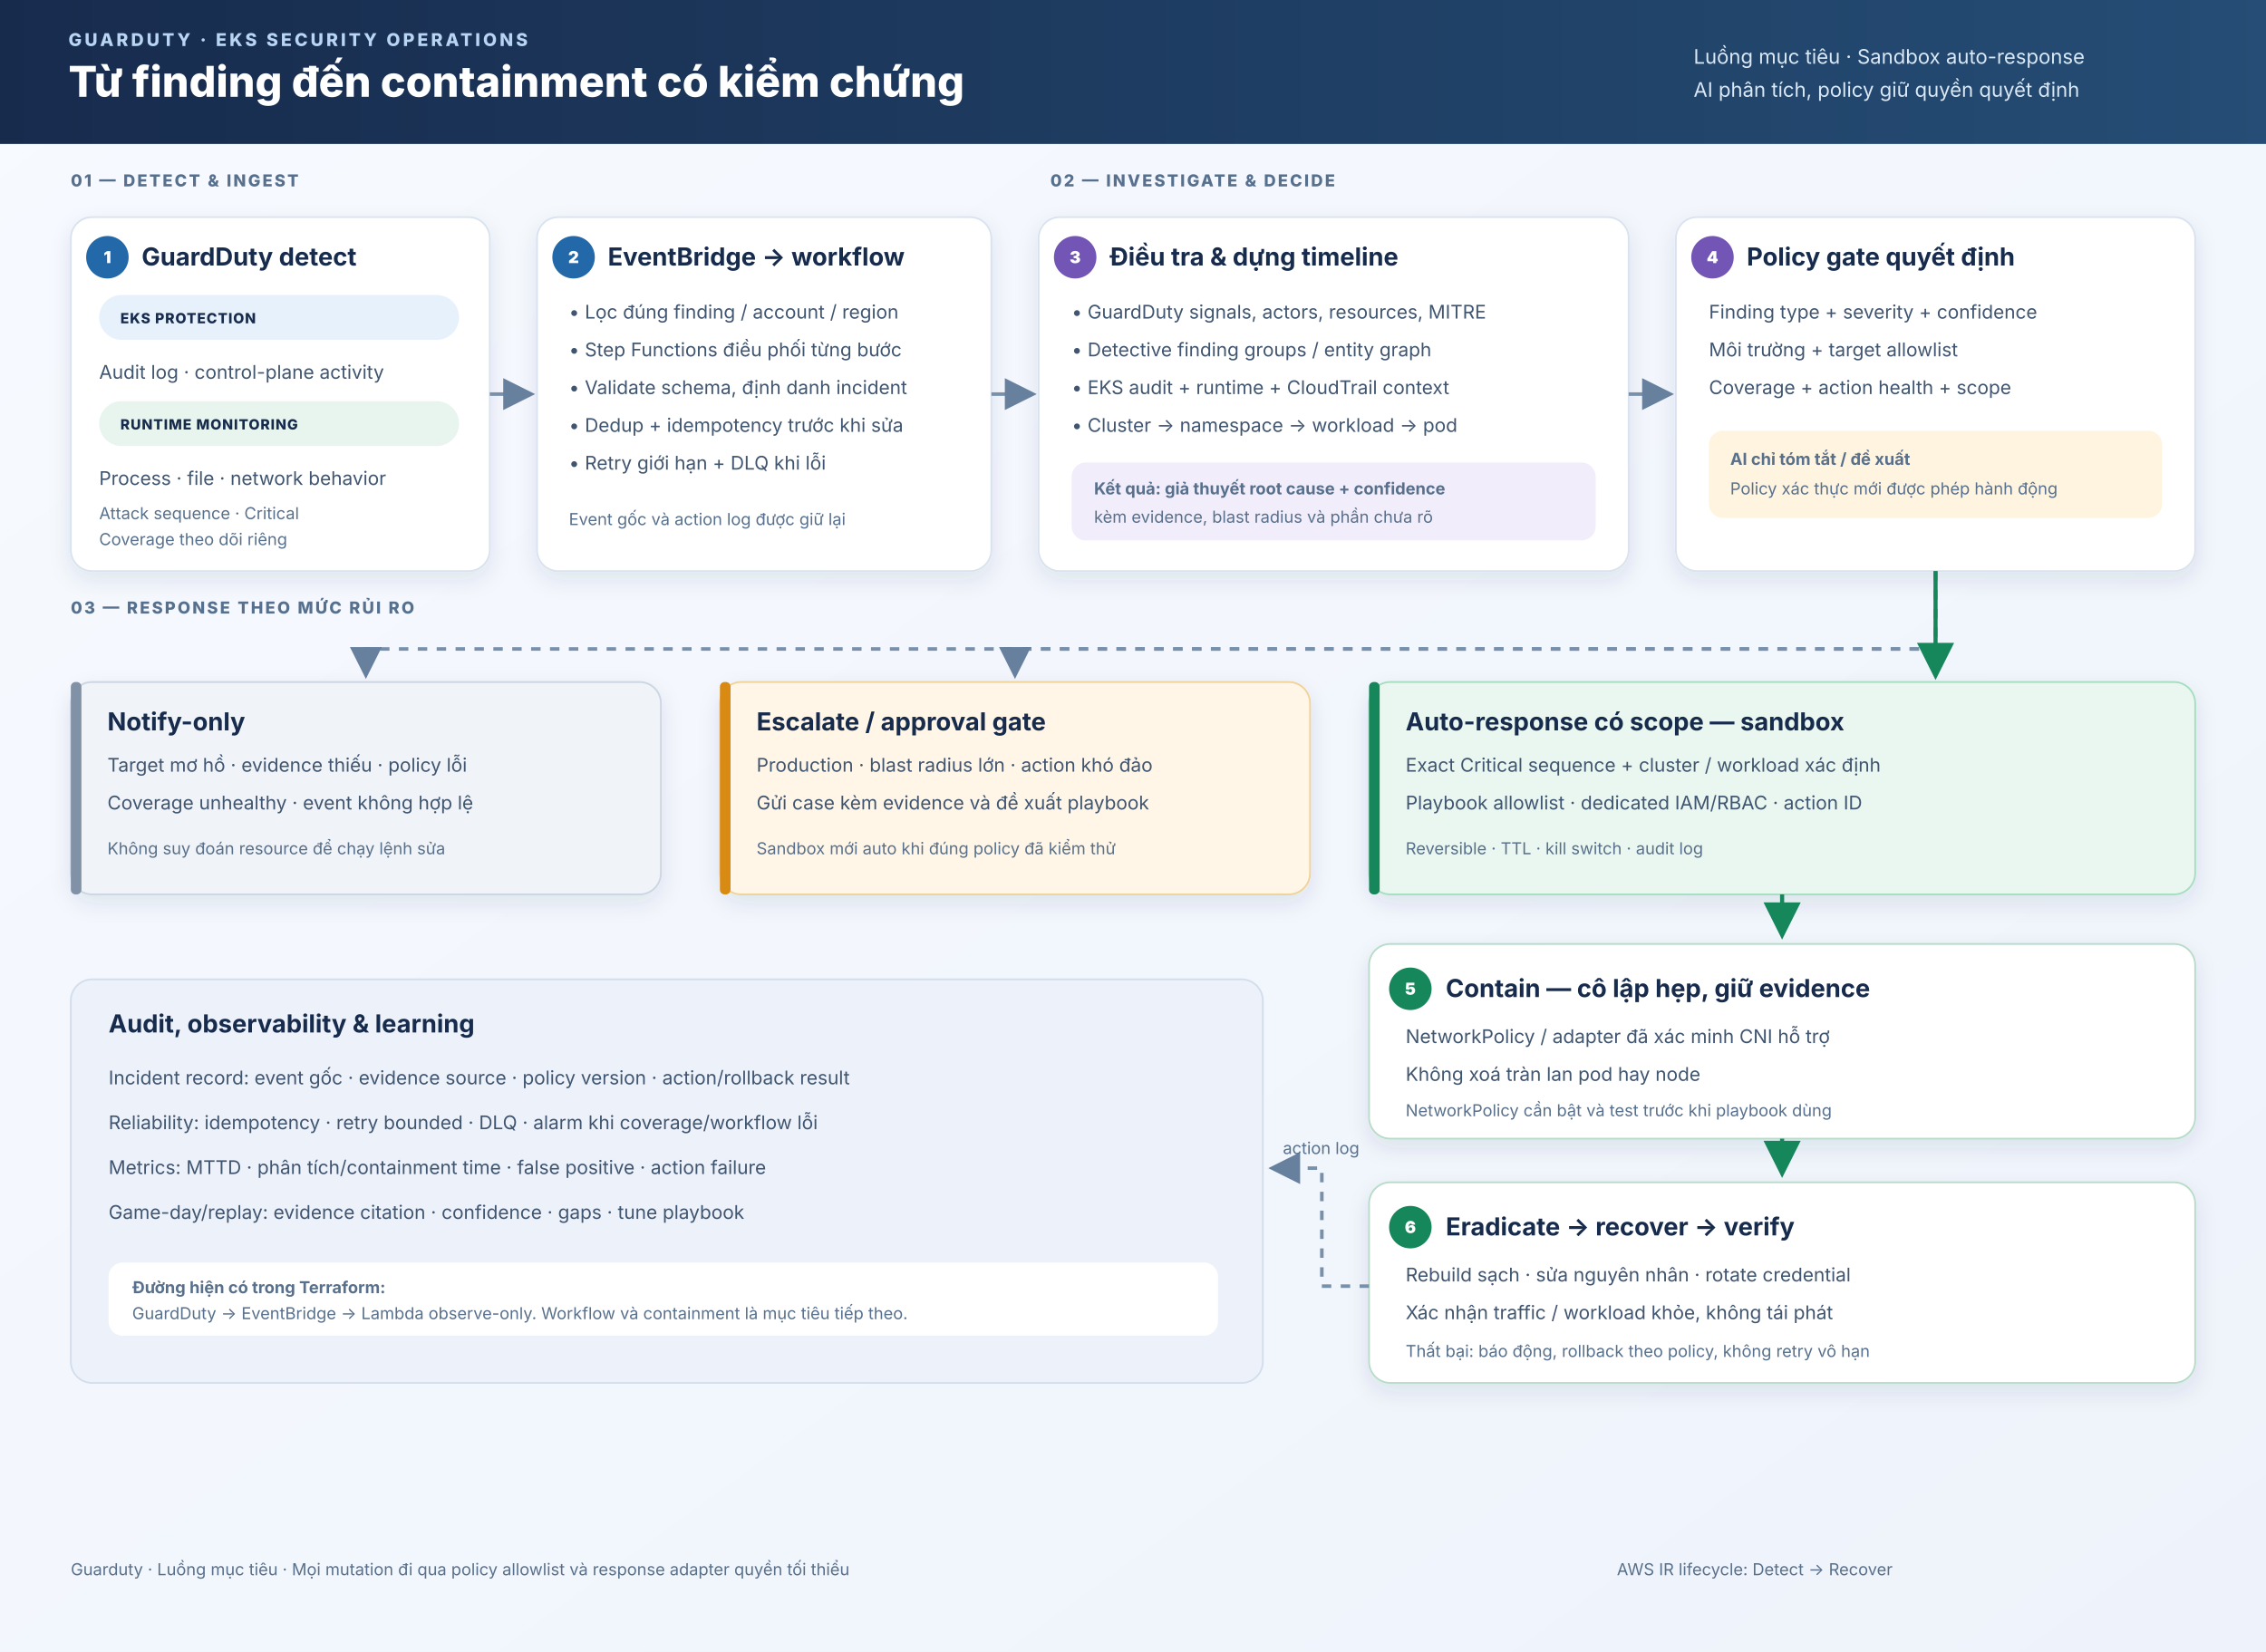
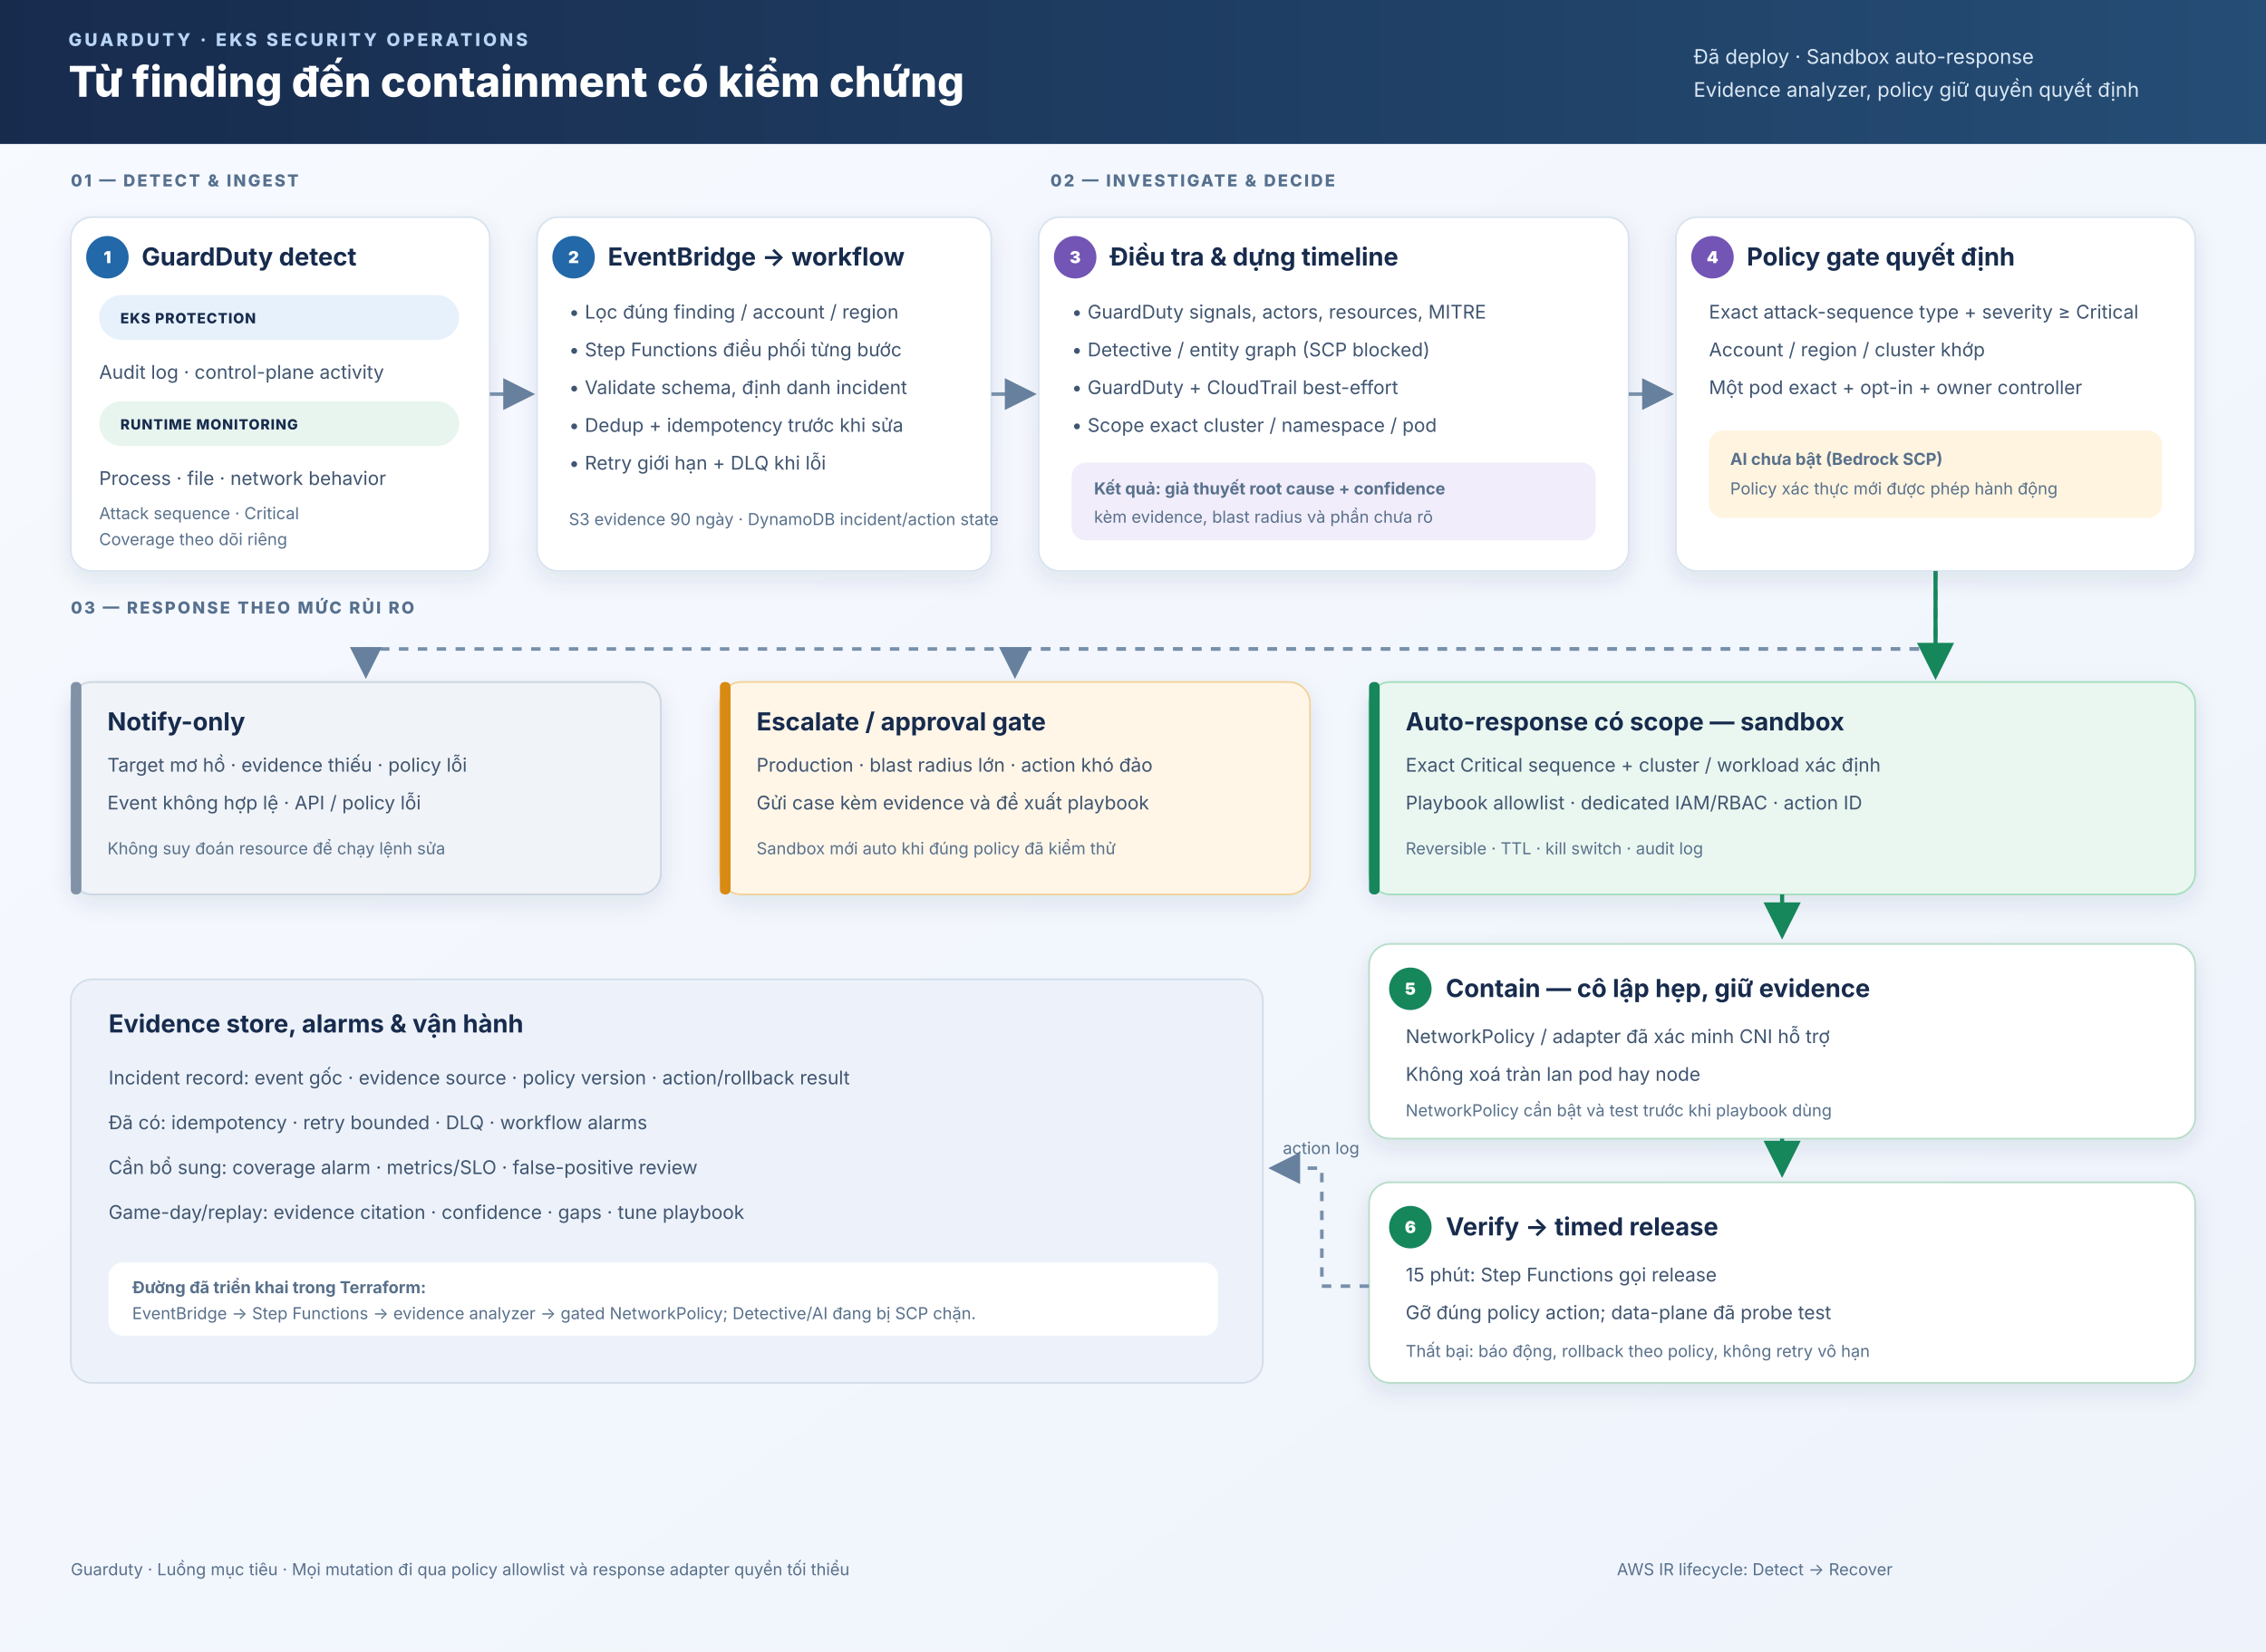
<svg xmlns="http://www.w3.org/2000/svg" viewBox="0 0 1920 1400" role="img" aria-labelledby="title desc">
  <defs>
    <linearGradient id="bg" x1="0" y1="0" x2="1" y2="1">
      <stop offset="0" stop-color="#f7faff" />
      <stop offset="1" stop-color="#eef3fb" />
    </linearGradient>
    <linearGradient id="hero" x1="0" y1="0" x2="1" y2="0">
      <stop offset="0" stop-color="#172b4d" />
      <stop offset="1" stop-color="#254d75" />
    </linearGradient>
    <filter id="shadow" x="-10%" y="-10%" width="120%" height="130%">
      <feDropShadow dx="0" dy="7" stdDeviation="9" flood-color="#142b4a" flood-opacity=".10" />
    </filter>
    <marker id="arrow" viewBox="0 0 10 10" refX="8" refY="5" markerWidth="9" markerHeight="9" orient="auto-start-reverse">
      <path d="M 0 0 L 10 5 L 0 10 z" fill="#66809e" />
    </marker>
    <marker id="arrow-green" viewBox="0 0 10 10" refX="8" refY="5" markerWidth="9" markerHeight="9" orient="auto">
      <path d="M 0 0 L 10 5 L 0 10 z" fill="#16865b" />
    </marker>
    <style>
      text{font-family:Inter,ui-sans-serif,system-ui,-apple-system,"Segoe UI",sans-serif;fill:#172b4d}
      .eyebrow{font-size:15px;font-weight:800;letter-spacing:2.4px;fill:#b9d5f4}
      .title{font-size:36px;font-weight:800;fill:#fff}
      .subtitle{font-size:17px;fill:#dbe8f5}
      .lane{font-size:14px;font-weight:800;letter-spacing:1.7px;fill:#56708e}
      .card{fill:#fff;stroke:#d9e3ef;stroke-width:1.5;rx:18;filter:url(#shadow)}
      .card-title{font-size:21px;font-weight:750}
      .body{font-size:16px;fill:#405570}
      .small{font-size:14px;fill:#58708b}
      .pill{font-size:12px;font-weight:800;letter-spacing:.7px}
      .number{font-size:14px;font-weight:850;fill:#fff}
      .arrow{fill:none;stroke:#7890aa;stroke-width:3;marker-end:url(#arrow)}
      .arrow-green{fill:none;stroke:#16865b;stroke-width:3.5;marker-end:url(#arrow-green)}
      .dash{stroke-dasharray:8 8}
    </style>
  </defs>
  <rect width="1920" height="1400" fill="url(#bg)" />
  <rect x="0" y="0" width="1920" height="122" fill="url(#hero)" />
  <text x="58" y="39" class="eyebrow">GUARDUTY · EKS SECURITY OPERATIONS</text>
  <text x="58" y="82" class="title">Từ finding đến containment có kiểm chứng</text>
-   <text x="1435" y="54" class="subtitle">Luồng mục tiêu · Sandbox auto-response</text>
-   <text x="1435" y="82" class="subtitle">AI phân tích, policy giữ quyền quyết định</text>
+   <text x="1435" y="54" class="subtitle">Đã deploy · Sandbox auto-response</text>
+   <text x="1435" y="82" class="subtitle">Evidence analyzer, policy giữ quyền quyết định</text>
  <text x="60" y="158" class="lane">01 — DETECT &amp; INGEST</text>
  <text x="890" y="158" class="lane">02 — INVESTIGATE &amp; DECIDE</text>
  <rect x="60" y="184" width="355" height="300" class="card" />
  <circle cx="91" cy="218" r="18" fill="#2368a8" />
  <text x="91" y="223" text-anchor="middle" class="number">1</text>
  <text x="120" y="225" class="card-title">GuardDuty detect</text>
  <rect x="84" y="250" width="305" height="38" rx="19" fill="#e7f1fc" />
  <text x="102" y="274" class="pill" fill="#2368a8">EKS PROTECTION</text>
  <text x="84" y="321" class="body">Audit log · control-plane activity</text>
  <rect x="84" y="340" width="305" height="38" rx="19" fill="#e8f5ef" />
  <text x="102" y="364" class="pill" fill="#16865b">RUNTIME MONITORING</text>
  <text x="84" y="411" class="body">Process · file · network behavior</text>
  <text x="84" y="440" class="small">Attack sequence · Critical</text>
  <text x="84" y="462" class="small">Coverage theo dõi riêng</text>
  <rect x="455" y="184" width="385" height="300" class="card" />
  <circle cx="486" cy="218" r="18" fill="#2368a8" />
  <text x="486" y="223" text-anchor="middle" class="number">2</text>
  <text x="515" y="225" class="card-title">EventBridge → workflow</text>
  <text x="482" y="270" class="body">• Lọc đúng finding / account / region</text>
  <text x="482" y="302" class="body">• Step Functions điều phối từng bước</text>
  <text x="482" y="334" class="body">• Validate schema, định danh incident</text>
  <text x="482" y="366" class="body">• Dedup + idempotency trước khi sửa</text>
  <text x="482" y="398" class="body">• Retry giới hạn + DLQ khi lỗi</text>
-   <text x="482" y="445" class="small">Event gốc và action log được giữ lại</text>
+   <text x="482" y="445" class="small">S3 evidence 90 ngày · DynamoDB incident/action state</text>
  <rect x="880" y="184" width="500" height="300" class="card" />
  <circle cx="911" cy="218" r="18" fill="#7255b5" />
  <text x="911" y="223" text-anchor="middle" class="number">3</text>
  <text x="940" y="225" class="card-title">Điều tra &amp; dựng timeline</text>
  <text x="908" y="270" class="body">• GuardDuty signals, actors, resources, MITRE</text>
-   <text x="908" y="302" class="body">• Detective finding groups / entity graph</text>
-   <text x="908" y="334" class="body">• EKS audit + runtime + CloudTrail context</text>
-   <text x="908" y="366" class="body">• Cluster → namespace → workload → pod</text>
+   <text x="908" y="302" class="body">• Detective / entity graph (SCP blocked)</text>
+   <text x="908" y="334" class="body">• GuardDuty + CloudTrail best-effort</text>
+   <text x="908" y="366" class="body">• Scope exact cluster / namespace / pod</text>
  <rect x="908" y="392" width="444" height="66" rx="12" fill="#f1edfb" />
  <text x="927" y="419" class="small" font-weight="750">Kết quả: giả thuyết root cause + confidence</text>
  <text x="927" y="443" class="small">kèm evidence, blast radius và phần chưa rõ</text>
  <rect x="1420" y="184" width="440" height="300" class="card" />
  <circle cx="1451" cy="218" r="18" fill="#7255b5" />
  <text x="1451" y="223" text-anchor="middle" class="number">4</text>
  <text x="1480" y="225" class="card-title">Policy gate quyết định</text>
-   <text x="1448" y="270" class="body">Finding type + severity + confidence</text>
-   <text x="1448" y="302" class="body">Môi trường + target allowlist</text>
-   <text x="1448" y="334" class="body">Coverage + action health + scope</text>
+   <text x="1448" y="270" class="body">Exact attack-sequence type + severity ≥ Critical</text>
+   <text x="1448" y="302" class="body">Account / region / cluster khớp</text>
+   <text x="1448" y="334" class="body">Một pod exact + opt-in + owner controller</text>
  <rect x="1448" y="365" width="384" height="74" rx="12" fill="#fff4df" />
-   <text x="1466" y="394" class="small" font-weight="750">AI chỉ tóm tắt / đề xuất</text>
+   <text x="1466" y="394" class="small" font-weight="750">AI chưa bật (Bedrock SCP)</text>
  <text x="1466" y="419" class="small">Policy xác thực mới được phép hành động</text>
  <path d="M415 334 H448" class="arrow" />
  <path d="M840 334 H873" class="arrow" />
  <path d="M1380 334 H1413" class="arrow" />
  <text x="60" y="520" class="lane">03 — RESPONSE THEO MỨC RỦI RO</text>
  <rect x="60" y="578" width="500" height="180" rx="18" fill="#f0f3f7" stroke="#ccd6e2" stroke-width="1.5" filter="url(#shadow)" />
  <rect x="60" y="578" width="9" height="180" rx="4" fill="#8292a6" />
  <text x="91" y="619" class="card-title">Notify-only</text>
  <text x="91" y="654" class="body">Target mơ hồ · evidence thiếu · policy lỗi</text>
-   <text x="91" y="686" class="body">Coverage unhealthy · event không hợp lệ</text>
+   <text x="91" y="686" class="body">Event không hợp lệ · API / policy lỗi</text>
  <text x="91" y="724" class="small">Không suy đoán resource để chạy lệnh sửa</text>
  <rect x="610" y="578" width="500" height="180" rx="18" fill="#fff6e8" stroke="#f0d39a" stroke-width="1.5" filter="url(#shadow)" />
  <rect x="610" y="578" width="9" height="180" rx="4" fill="#d88a12" />
  <text x="641" y="619" class="card-title">Escalate / approval gate</text>
  <text x="641" y="654" class="body">Production · blast radius lớn · action khó đảo</text>
  <text x="641" y="686" class="body">Gửi case kèm evidence và đề xuất playbook</text>
  <text x="641" y="724" class="small">Sandbox mới auto khi đúng policy đã kiểm thử</text>
  <rect x="1160" y="578" width="700" height="180" rx="18" fill="#eaf7f0" stroke="#a6dec0" stroke-width="1.5" filter="url(#shadow)" />
  <rect x="1160" y="578" width="9" height="180" rx="4" fill="#16865b" />
  <text x="1191" y="619" class="card-title">Auto-response có scope — sandbox</text>
  <text x="1191" y="654" class="body">Exact Critical sequence + cluster / workload xác định</text>
  <text x="1191" y="686" class="body">Playbook allowlist · dedicated IAM/RBAC · action ID</text>
  <text x="1191" y="724" class="small">Reversible · TTL · kill switch · audit log</text>
  <path d="M1640 484 V550 H310 V570" class="arrow dash" />
  <path d="M1640 484 V550 H860 V570" class="arrow dash" />
  <path d="M1640 484 V570" class="arrow-green" />
  <path d="M1510 758 V790" class="arrow-green" />
  <rect x="1160" y="800" width="700" height="165" rx="18" fill="#fff" stroke="#b8dcc9" stroke-width="1.5" filter="url(#shadow)" />
  <circle cx="1195" cy="838" r="18" fill="#16865b" />
  <text x="1195" y="843" text-anchor="middle" class="number">5</text>
  <text x="1225" y="845" class="card-title">Contain — cô lập hẹp, giữ evidence</text>
  <text x="1191" y="884" class="body">NetworkPolicy / adapter đã xác minh CNI hỗ trợ</text>
  <text x="1191" y="916" class="body">Không xoá tràn lan pod hay node</text>
  <text x="1191" y="946" class="small">NetworkPolicy cần bật và test trước khi playbook dùng</text>
  <path d="M1510 965 V992" class="arrow-green" />
  <rect x="1160" y="1002" width="700" height="170" rx="18" fill="#fff" stroke="#b8dcc9" stroke-width="1.5" filter="url(#shadow)" />
  <circle cx="1195" cy="1040" r="18" fill="#16865b" />
  <text x="1195" y="1045" text-anchor="middle" class="number">6</text>
-   <text x="1225" y="1047" class="card-title">Eradicate → recover → verify</text>
-   <text x="1191" y="1086" class="body">Rebuild sạch · sửa nguyên nhân · rotate credential</text>
-   <text x="1191" y="1118" class="body">Xác nhận traffic / workload khỏe, không tái phát</text>
+   <text x="1225" y="1047" class="card-title">Verify → timed release</text>
+   <text x="1191" y="1086" class="body">15 phút: Step Functions gọi release</text>
+   <text x="1191" y="1118" class="body">Gỡ đúng policy action; data-plane đã probe test</text>
  <text x="1191" y="1150" class="small">Thất bại: báo động, rollback theo policy, không retry vô hạn</text>
  <rect x="60" y="830" width="1010" height="342" rx="18" fill="#edf2fa" stroke="#d4deea" stroke-width="1.5" />
-   <text x="92" y="875" class="card-title">Audit, observability &amp; learning</text>
+   <text x="92" y="875" class="card-title">Evidence store, alarms &amp; vận hành</text>
  <text x="92" y="919" class="body">Incident record: event gốc · evidence source · policy version · action/rollback result</text>
-   <text x="92" y="957" class="body">Reliability: idempotency · retry bounded · DLQ · alarm khi coverage/workflow lỗi</text>
-   <text x="92" y="995" class="body">Metrics: MTTD · phân tích/containment time · false positive · action failure</text>
+   <text x="92" y="957" class="body">Đã có: idempotency · retry bounded · DLQ · workflow alarms</text>
+   <text x="92" y="995" class="body">Cần bổ sung: coverage alarm · metrics/SLO · false-positive review</text>
  <text x="92" y="1033" class="body">Game-day/replay: evidence citation · confidence · gaps · tune playbook</text>
  <rect x="92" y="1070" width="940" height="62" rx="12" fill="#fff" />
-   <text x="112" y="1096" class="small" font-weight="750">Đường hiện có trong Terraform:</text>
-   <text x="112" y="1118" class="small">GuardDuty → EventBridge → Lambda observe-only. Workflow và containment là mục tiêu tiếp theo.</text>
+   <text x="112" y="1096" class="small" font-weight="750">Đường đã triển khai trong Terraform:</text>
+   <text x="112" y="1118" class="small">EventBridge → Step Functions → evidence analyzer → gated NetworkPolicy; Detective/AI đang bị SCP chặn.</text>
  <path d="M1160 1090 H1120 V990 H1080" class="arrow dash" />
  <text x="1087" y="978" class="small">action log</text>
  <text x="60" y="1335" class="small">Guarduty · Luồng mục tiêu · Mọi mutation đi qua policy allowlist và response adapter quyền tối thiểu</text>
  <text x="1370" y="1335" class="small">AWS IR lifecycle: Detect → Recover</text>
</svg>
